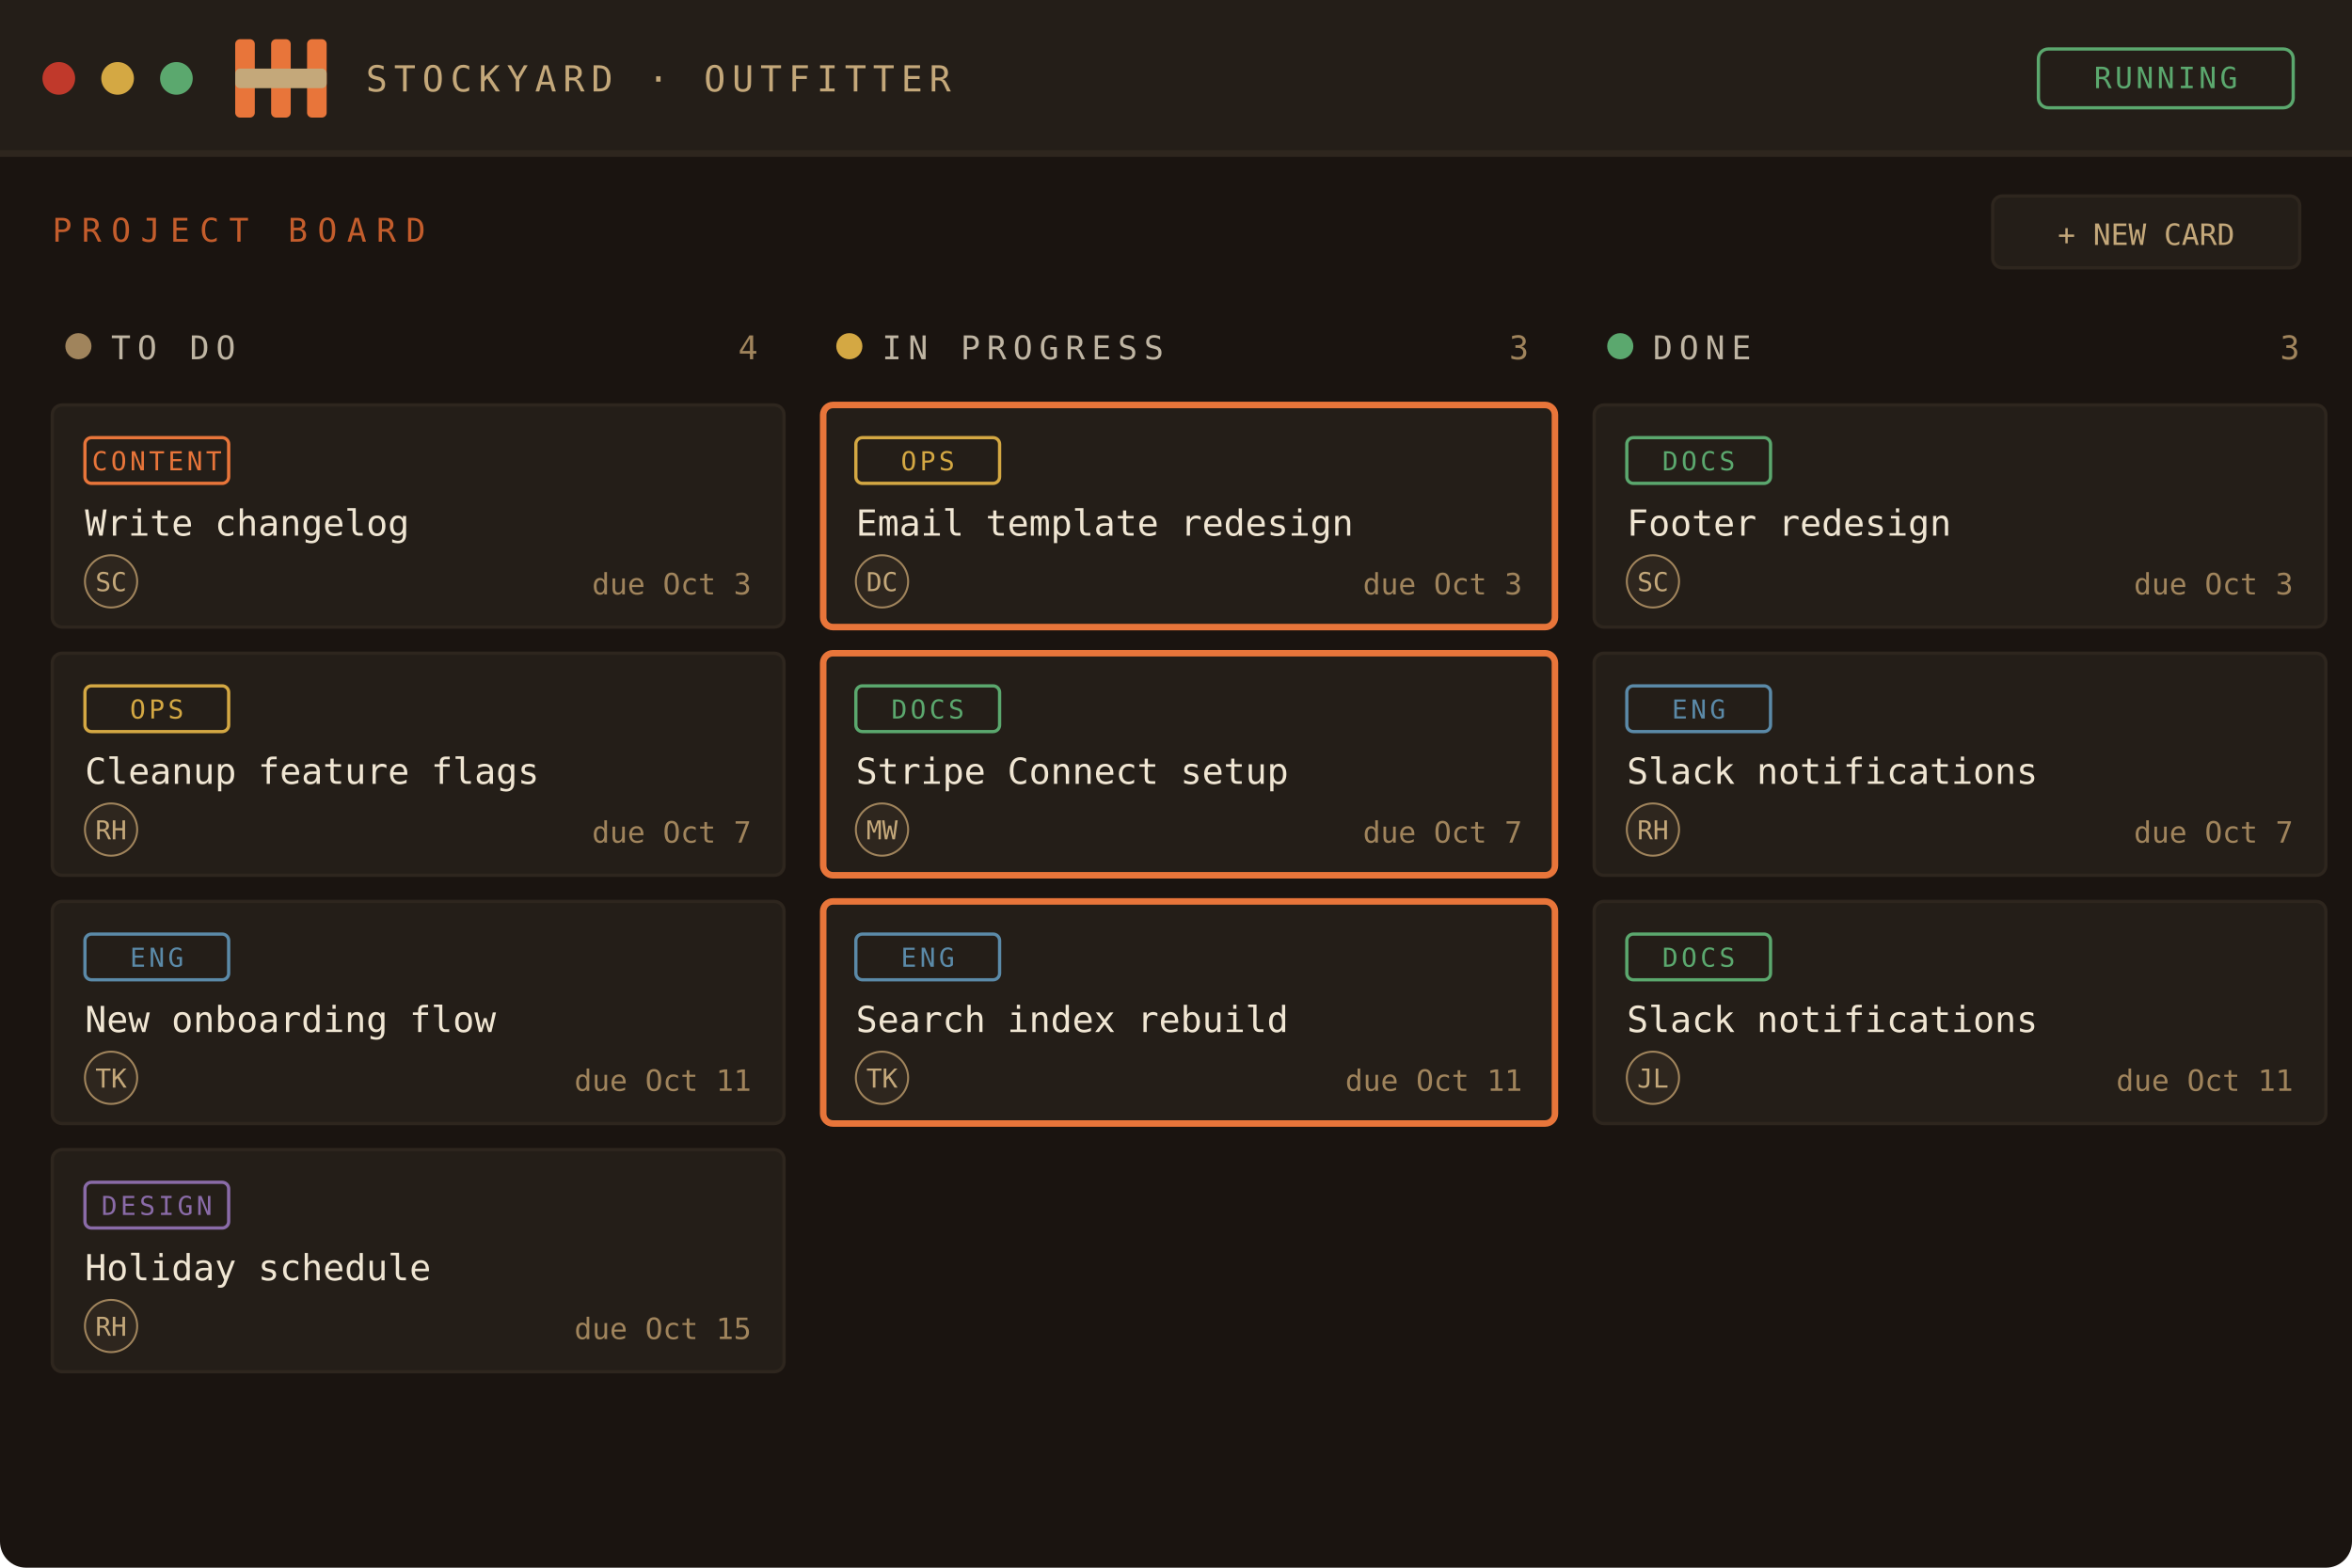
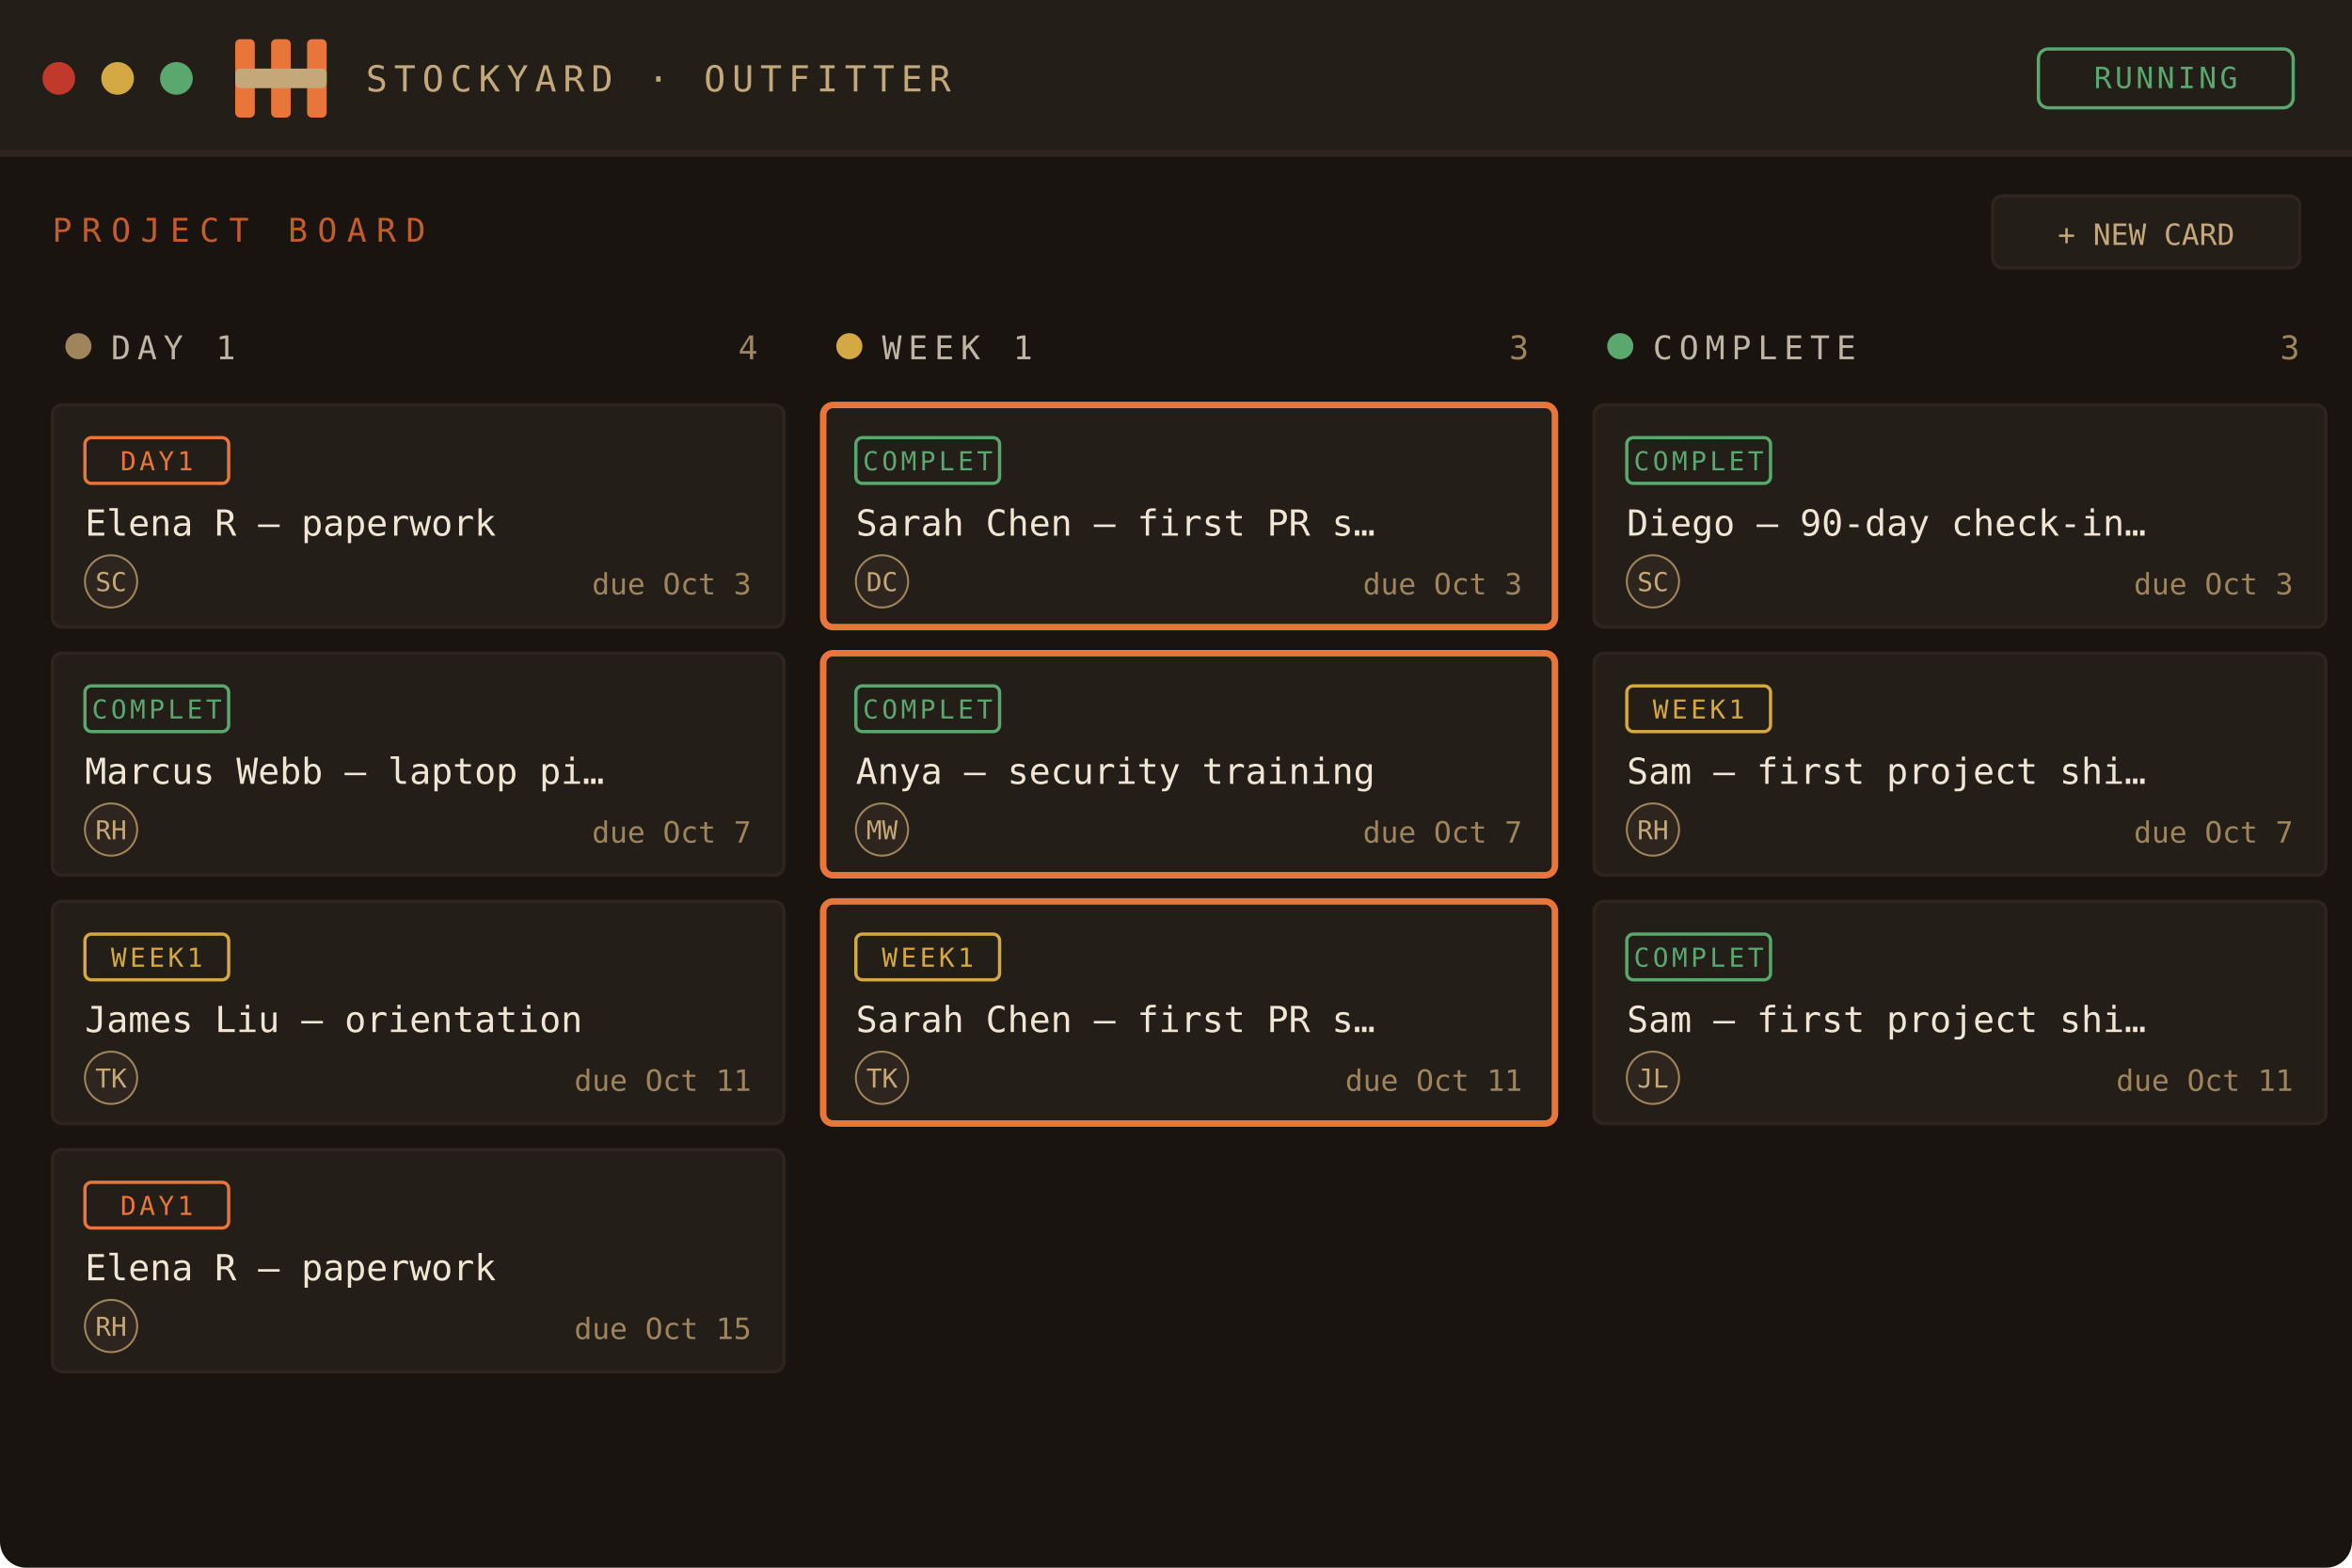
<svg xmlns="http://www.w3.org/2000/svg" width="720" height="480" viewBox="0 0 720 480" role="img" aria-label="Outfitter dashboard mockup">
  <rect width="720" height="480" rx="8" fill="#1a1410" />
  <rect width="720" height="48" fill="#241e18" />
  <rect y="46" width="720" height="2" fill="#2e261e" />
  <circle cx="18" cy="24" r="5" fill="#c0392b" />
  <circle cx="36" cy="24" r="5" fill="#d4a843" />
  <circle cx="54" cy="24" r="5" fill="#5ba86e" />
  <rect x="72" y="12" width="6" height="24" rx="1.5" fill="#e8753a" />
  <rect x="83" y="12" width="6" height="24" rx="1.5" fill="#e8753a" />
  <rect x="94" y="12" width="6" height="24" rx="1.5" fill="#e8753a" />
  <rect x="72" y="21" width="28" height="6" rx="1.5" fill="#c4a87a" />
  <text x="112" y="28" fill="#c4a87a" font-size="11" font-family="JetBrains Mono,monospace" letter-spacing="2">STOCKYARD · OUTFITTER</text>
  <rect x="624" y="15" width="78" height="18" rx="3" fill="none" stroke="#5ba86e" stroke-width="1" />
  <text x="663" y="27" text-anchor="middle" fill="#5ba86e" font-size="9" font-family="JetBrains Mono,monospace" letter-spacing="1">RUNNING</text>
  <text x="16" y="74" fill="#c45d2c" font-size="10" font-family="JetBrains Mono,monospace" letter-spacing="3">PROJECT BOARD</text>
  <rect x="610" y="60" width="94" height="22" rx="3" fill="#241e18" stroke="#2e261e" />
  <text x="657" y="75" text-anchor="middle" fill="#c4a87a" font-size="9" font-family="JetBrains Mono,monospace">+ NEW CARD</text>
  <circle cx="24" cy="106" r="4" fill="#a0845c" />
-   <text x="34" y="110" fill="#bfb5a3" font-size="10" font-family="JetBrains Mono,monospace" letter-spacing="2">TO DO</text>
+   <text x="34" y="110" fill="#bfb5a3" font-size="10" font-family="JetBrains Mono,monospace" letter-spacing="2">DAY 1</text>
  <text x="232" y="110" text-anchor="end" fill="#a0845c" font-size="10" font-family="JetBrains Mono,monospace">4</text>
  <rect x="16" y="124" width="224" height="68" rx="3" fill="#241e18" stroke="#2e261e" stroke-width="1" />
  <rect x="26" y="134" width="44" height="14" rx="2" fill="none" stroke="#e8753a" stroke-width="1" />
-   <text x="48" y="144" text-anchor="middle" fill="#e8753a" font-size="8" font-family="JetBrains Mono,monospace" letter-spacing="1">CONTENT</text>
-   <text x="26" y="164" fill="#f0e6d3" font-size="11" font-family="JetBrains Mono,monospace">Write changelog</text>
+   <text x="48" y="144" text-anchor="middle" fill="#e8753a" font-size="8" font-family="JetBrains Mono,monospace" letter-spacing="1">DAY1</text>
+   <text x="26" y="164" fill="#f0e6d3" font-size="11" font-family="JetBrains Mono,monospace">Elena R — paperwork</text>
  <circle cx="34" cy="178" r="8" fill="#2e261e" stroke="#a0845c" stroke-width="0.6" />
  <text x="34" y="181" text-anchor="middle" fill="#c4a87a" font-size="8" font-family="JetBrains Mono,monospace">SC</text>
  <text x="230" y="182" text-anchor="end" fill="#a0845c" font-size="9" font-family="JetBrains Mono,monospace">due Oct 3</text>
  <rect x="16" y="200" width="224" height="68" rx="3" fill="#241e18" stroke="#2e261e" stroke-width="1" />
-   <rect x="26" y="210" width="44" height="14" rx="2" fill="none" stroke="#d4a843" stroke-width="1" />
-   <text x="48" y="220" text-anchor="middle" fill="#d4a843" font-size="8" font-family="JetBrains Mono,monospace" letter-spacing="1">OPS</text>
-   <text x="26" y="240" fill="#f0e6d3" font-size="11" font-family="JetBrains Mono,monospace">Cleanup feature flags</text>
+   <rect x="26" y="210" width="44" height="14" rx="2" fill="none" stroke="#5ba86e" stroke-width="1" />
+   <text x="48" y="220" text-anchor="middle" fill="#5ba86e" font-size="8" font-family="JetBrains Mono,monospace" letter-spacing="1">COMPLET</text>
+   <text x="26" y="240" fill="#f0e6d3" font-size="11" font-family="JetBrains Mono,monospace">Marcus Webb — laptop pi…</text>
  <circle cx="34" cy="254" r="8" fill="#2e261e" stroke="#a0845c" stroke-width="0.6" />
  <text x="34" y="257" text-anchor="middle" fill="#c4a87a" font-size="8" font-family="JetBrains Mono,monospace">RH</text>
  <text x="230" y="258" text-anchor="end" fill="#a0845c" font-size="9" font-family="JetBrains Mono,monospace">due Oct 7</text>
  <rect x="16" y="276" width="224" height="68" rx="3" fill="#241e18" stroke="#2e261e" stroke-width="1" />
-   <rect x="26" y="286" width="44" height="14" rx="2" fill="none" stroke="#5b8aa8" stroke-width="1" />
-   <text x="48" y="296" text-anchor="middle" fill="#5b8aa8" font-size="8" font-family="JetBrains Mono,monospace" letter-spacing="1">ENG</text>
-   <text x="26" y="316" fill="#f0e6d3" font-size="11" font-family="JetBrains Mono,monospace">New onboarding flow</text>
+   <rect x="26" y="286" width="44" height="14" rx="2" fill="none" stroke="#d4a843" stroke-width="1" />
+   <text x="48" y="296" text-anchor="middle" fill="#d4a843" font-size="8" font-family="JetBrains Mono,monospace" letter-spacing="1">WEEK1</text>
+   <text x="26" y="316" fill="#f0e6d3" font-size="11" font-family="JetBrains Mono,monospace">James Liu — orientation</text>
  <circle cx="34" cy="330" r="8" fill="#2e261e" stroke="#a0845c" stroke-width="0.6" />
  <text x="34" y="333" text-anchor="middle" fill="#c4a87a" font-size="8" font-family="JetBrains Mono,monospace">TK</text>
  <text x="230" y="334" text-anchor="end" fill="#a0845c" font-size="9" font-family="JetBrains Mono,monospace">due Oct 11</text>
  <rect x="16" y="352" width="224" height="68" rx="3" fill="#241e18" stroke="#2e261e" stroke-width="1" />
-   <rect x="26" y="362" width="44" height="14" rx="2" fill="none" stroke="#8a6ba8" stroke-width="1" />
-   <text x="48" y="372" text-anchor="middle" fill="#8a6ba8" font-size="8" font-family="JetBrains Mono,monospace" letter-spacing="1">DESIGN</text>
-   <text x="26" y="392" fill="#f0e6d3" font-size="11" font-family="JetBrains Mono,monospace">Holiday schedule</text>
+   <rect x="26" y="362" width="44" height="14" rx="2" fill="none" stroke="#e8753a" stroke-width="1" />
+   <text x="48" y="372" text-anchor="middle" fill="#e8753a" font-size="8" font-family="JetBrains Mono,monospace" letter-spacing="1">DAY1</text>
+   <text x="26" y="392" fill="#f0e6d3" font-size="11" font-family="JetBrains Mono,monospace">Elena R — paperwork</text>
  <circle cx="34" cy="406" r="8" fill="#2e261e" stroke="#a0845c" stroke-width="0.6" />
  <text x="34" y="409" text-anchor="middle" fill="#c4a87a" font-size="8" font-family="JetBrains Mono,monospace">RH</text>
  <text x="230" y="410" text-anchor="end" fill="#a0845c" font-size="9" font-family="JetBrains Mono,monospace">due Oct 15</text>
  <circle cx="260" cy="106" r="4" fill="#d4a843" />
-   <text x="270" y="110" fill="#bfb5a3" font-size="10" font-family="JetBrains Mono,monospace" letter-spacing="2">IN PROGRESS</text>
+   <text x="270" y="110" fill="#bfb5a3" font-size="10" font-family="JetBrains Mono,monospace" letter-spacing="2">WEEK 1</text>
  <text x="468" y="110" text-anchor="end" fill="#a0845c" font-size="10" font-family="JetBrains Mono,monospace">3</text>
  <rect x="252" y="124" width="224" height="68" rx="3" fill="#241e18" stroke="#e8753a" stroke-width="2" />
-   <rect x="262" y="134" width="44" height="14" rx="2" fill="none" stroke="#d4a843" stroke-width="1" />
-   <text x="284" y="144" text-anchor="middle" fill="#d4a843" font-size="8" font-family="JetBrains Mono,monospace" letter-spacing="1">OPS</text>
-   <text x="262" y="164" fill="#f0e6d3" font-size="11" font-family="JetBrains Mono,monospace">Email template redesign</text>
+   <rect x="262" y="134" width="44" height="14" rx="2" fill="none" stroke="#5ba86e" stroke-width="1" />
+   <text x="284" y="144" text-anchor="middle" fill="#5ba86e" font-size="8" font-family="JetBrains Mono,monospace" letter-spacing="1">COMPLET</text>
+   <text x="262" y="164" fill="#f0e6d3" font-size="11" font-family="JetBrains Mono,monospace">Sarah Chen — first PR s…</text>
  <circle cx="270" cy="178" r="8" fill="#2e261e" stroke="#a0845c" stroke-width="0.6" />
  <text x="270" y="181" text-anchor="middle" fill="#c4a87a" font-size="8" font-family="JetBrains Mono,monospace">DC</text>
  <text x="466" y="182" text-anchor="end" fill="#a0845c" font-size="9" font-family="JetBrains Mono,monospace">due Oct 3</text>
  <rect x="252" y="200" width="224" height="68" rx="3" fill="#241e18" stroke="#e8753a" stroke-width="2" />
  <rect x="262" y="210" width="44" height="14" rx="2" fill="none" stroke="#5ba86e" stroke-width="1" />
-   <text x="284" y="220" text-anchor="middle" fill="#5ba86e" font-size="8" font-family="JetBrains Mono,monospace" letter-spacing="1">DOCS</text>
-   <text x="262" y="240" fill="#f0e6d3" font-size="11" font-family="JetBrains Mono,monospace">Stripe Connect setup</text>
+   <text x="284" y="220" text-anchor="middle" fill="#5ba86e" font-size="8" font-family="JetBrains Mono,monospace" letter-spacing="1">COMPLET</text>
+   <text x="262" y="240" fill="#f0e6d3" font-size="11" font-family="JetBrains Mono,monospace">Anya — security training</text>
  <circle cx="270" cy="254" r="8" fill="#2e261e" stroke="#a0845c" stroke-width="0.6" />
  <text x="270" y="257" text-anchor="middle" fill="#c4a87a" font-size="8" font-family="JetBrains Mono,monospace">MW</text>
  <text x="466" y="258" text-anchor="end" fill="#a0845c" font-size="9" font-family="JetBrains Mono,monospace">due Oct 7</text>
  <rect x="252" y="276" width="224" height="68" rx="3" fill="#241e18" stroke="#e8753a" stroke-width="2" />
-   <rect x="262" y="286" width="44" height="14" rx="2" fill="none" stroke="#5b8aa8" stroke-width="1" />
-   <text x="284" y="296" text-anchor="middle" fill="#5b8aa8" font-size="8" font-family="JetBrains Mono,monospace" letter-spacing="1">ENG</text>
-   <text x="262" y="316" fill="#f0e6d3" font-size="11" font-family="JetBrains Mono,monospace">Search index rebuild</text>
+   <rect x="262" y="286" width="44" height="14" rx="2" fill="none" stroke="#d4a843" stroke-width="1" />
+   <text x="284" y="296" text-anchor="middle" fill="#d4a843" font-size="8" font-family="JetBrains Mono,monospace" letter-spacing="1">WEEK1</text>
+   <text x="262" y="316" fill="#f0e6d3" font-size="11" font-family="JetBrains Mono,monospace">Sarah Chen — first PR s…</text>
  <circle cx="270" cy="330" r="8" fill="#2e261e" stroke="#a0845c" stroke-width="0.6" />
  <text x="270" y="333" text-anchor="middle" fill="#c4a87a" font-size="8" font-family="JetBrains Mono,monospace">TK</text>
  <text x="466" y="334" text-anchor="end" fill="#a0845c" font-size="9" font-family="JetBrains Mono,monospace">due Oct 11</text>
  <circle cx="496" cy="106" r="4" fill="#5ba86e" />
-   <text x="506" y="110" fill="#bfb5a3" font-size="10" font-family="JetBrains Mono,monospace" letter-spacing="2">DONE</text>
+   <text x="506" y="110" fill="#bfb5a3" font-size="10" font-family="JetBrains Mono,monospace" letter-spacing="2">COMPLETE</text>
  <text x="704" y="110" text-anchor="end" fill="#a0845c" font-size="10" font-family="JetBrains Mono,monospace">3</text>
  <rect x="488" y="124" width="224" height="68" rx="3" fill="#241e18" stroke="#2e261e" stroke-width="1" />
  <rect x="498" y="134" width="44" height="14" rx="2" fill="none" stroke="#5ba86e" stroke-width="1" />
-   <text x="520" y="144" text-anchor="middle" fill="#5ba86e" font-size="8" font-family="JetBrains Mono,monospace" letter-spacing="1">DOCS</text>
-   <text x="498" y="164" fill="#f0e6d3" font-size="11" font-family="JetBrains Mono,monospace">Footer redesign</text>
+   <text x="520" y="144" text-anchor="middle" fill="#5ba86e" font-size="8" font-family="JetBrains Mono,monospace" letter-spacing="1">COMPLET</text>
+   <text x="498" y="164" fill="#f0e6d3" font-size="11" font-family="JetBrains Mono,monospace">Diego — 90-day check-in…</text>
  <circle cx="506" cy="178" r="8" fill="#2e261e" stroke="#a0845c" stroke-width="0.6" />
  <text x="506" y="181" text-anchor="middle" fill="#c4a87a" font-size="8" font-family="JetBrains Mono,monospace">SC</text>
  <text x="702" y="182" text-anchor="end" fill="#a0845c" font-size="9" font-family="JetBrains Mono,monospace">due Oct 3</text>
  <rect x="488" y="200" width="224" height="68" rx="3" fill="#241e18" stroke="#2e261e" stroke-width="1" />
-   <rect x="498" y="210" width="44" height="14" rx="2" fill="none" stroke="#5b8aa8" stroke-width="1" />
-   <text x="520" y="220" text-anchor="middle" fill="#5b8aa8" font-size="8" font-family="JetBrains Mono,monospace" letter-spacing="1">ENG</text>
-   <text x="498" y="240" fill="#f0e6d3" font-size="11" font-family="JetBrains Mono,monospace">Slack notifications</text>
+   <rect x="498" y="210" width="44" height="14" rx="2" fill="none" stroke="#d4a843" stroke-width="1" />
+   <text x="520" y="220" text-anchor="middle" fill="#d4a843" font-size="8" font-family="JetBrains Mono,monospace" letter-spacing="1">WEEK1</text>
+   <text x="498" y="240" fill="#f0e6d3" font-size="11" font-family="JetBrains Mono,monospace">Sam — first project shi…</text>
  <circle cx="506" cy="254" r="8" fill="#2e261e" stroke="#a0845c" stroke-width="0.6" />
  <text x="506" y="257" text-anchor="middle" fill="#c4a87a" font-size="8" font-family="JetBrains Mono,monospace">RH</text>
  <text x="702" y="258" text-anchor="end" fill="#a0845c" font-size="9" font-family="JetBrains Mono,monospace">due Oct 7</text>
  <rect x="488" y="276" width="224" height="68" rx="3" fill="#241e18" stroke="#2e261e" stroke-width="1" />
  <rect x="498" y="286" width="44" height="14" rx="2" fill="none" stroke="#5ba86e" stroke-width="1" />
-   <text x="520" y="296" text-anchor="middle" fill="#5ba86e" font-size="8" font-family="JetBrains Mono,monospace" letter-spacing="1">DOCS</text>
-   <text x="498" y="316" fill="#f0e6d3" font-size="11" font-family="JetBrains Mono,monospace">Slack notifications</text>
+   <text x="520" y="296" text-anchor="middle" fill="#5ba86e" font-size="8" font-family="JetBrains Mono,monospace" letter-spacing="1">COMPLET</text>
+   <text x="498" y="316" fill="#f0e6d3" font-size="11" font-family="JetBrains Mono,monospace">Sam — first project shi…</text>
  <circle cx="506" cy="330" r="8" fill="#2e261e" stroke="#a0845c" stroke-width="0.6" />
  <text x="506" y="333" text-anchor="middle" fill="#c4a87a" font-size="8" font-family="JetBrains Mono,monospace">JL</text>
  <text x="702" y="334" text-anchor="end" fill="#a0845c" font-size="9" font-family="JetBrains Mono,monospace">due Oct 11</text>
</svg>
